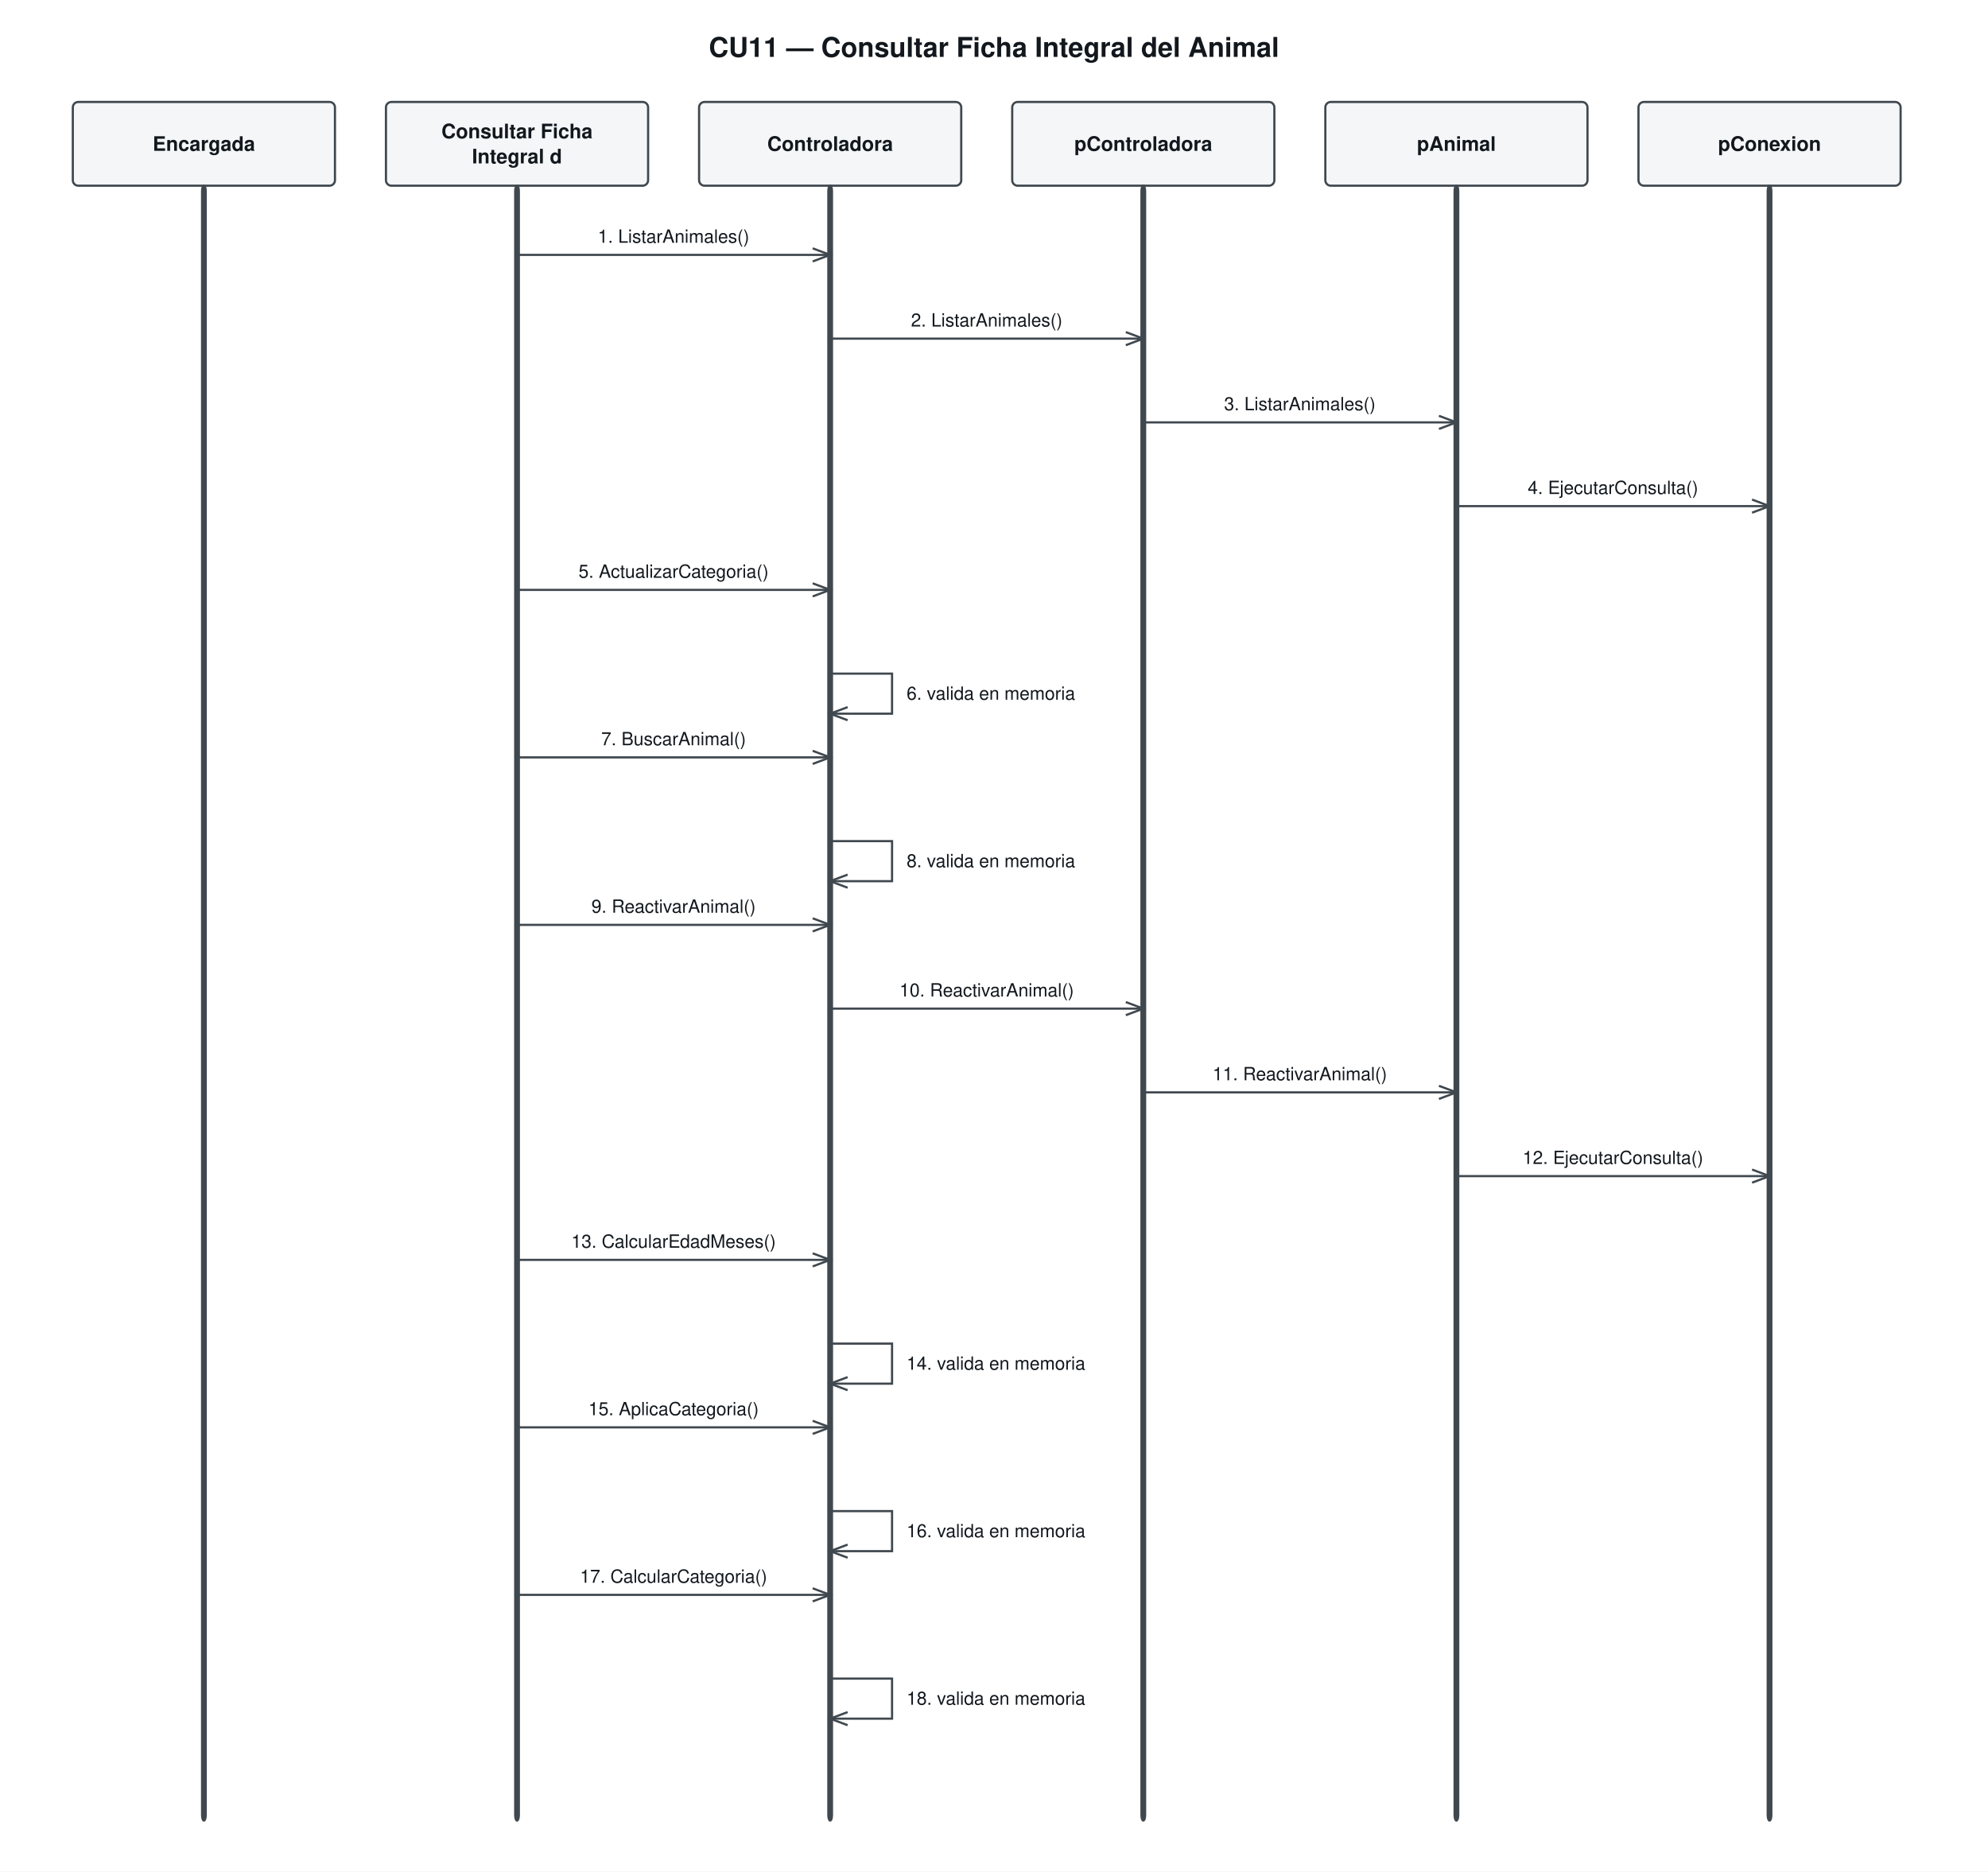
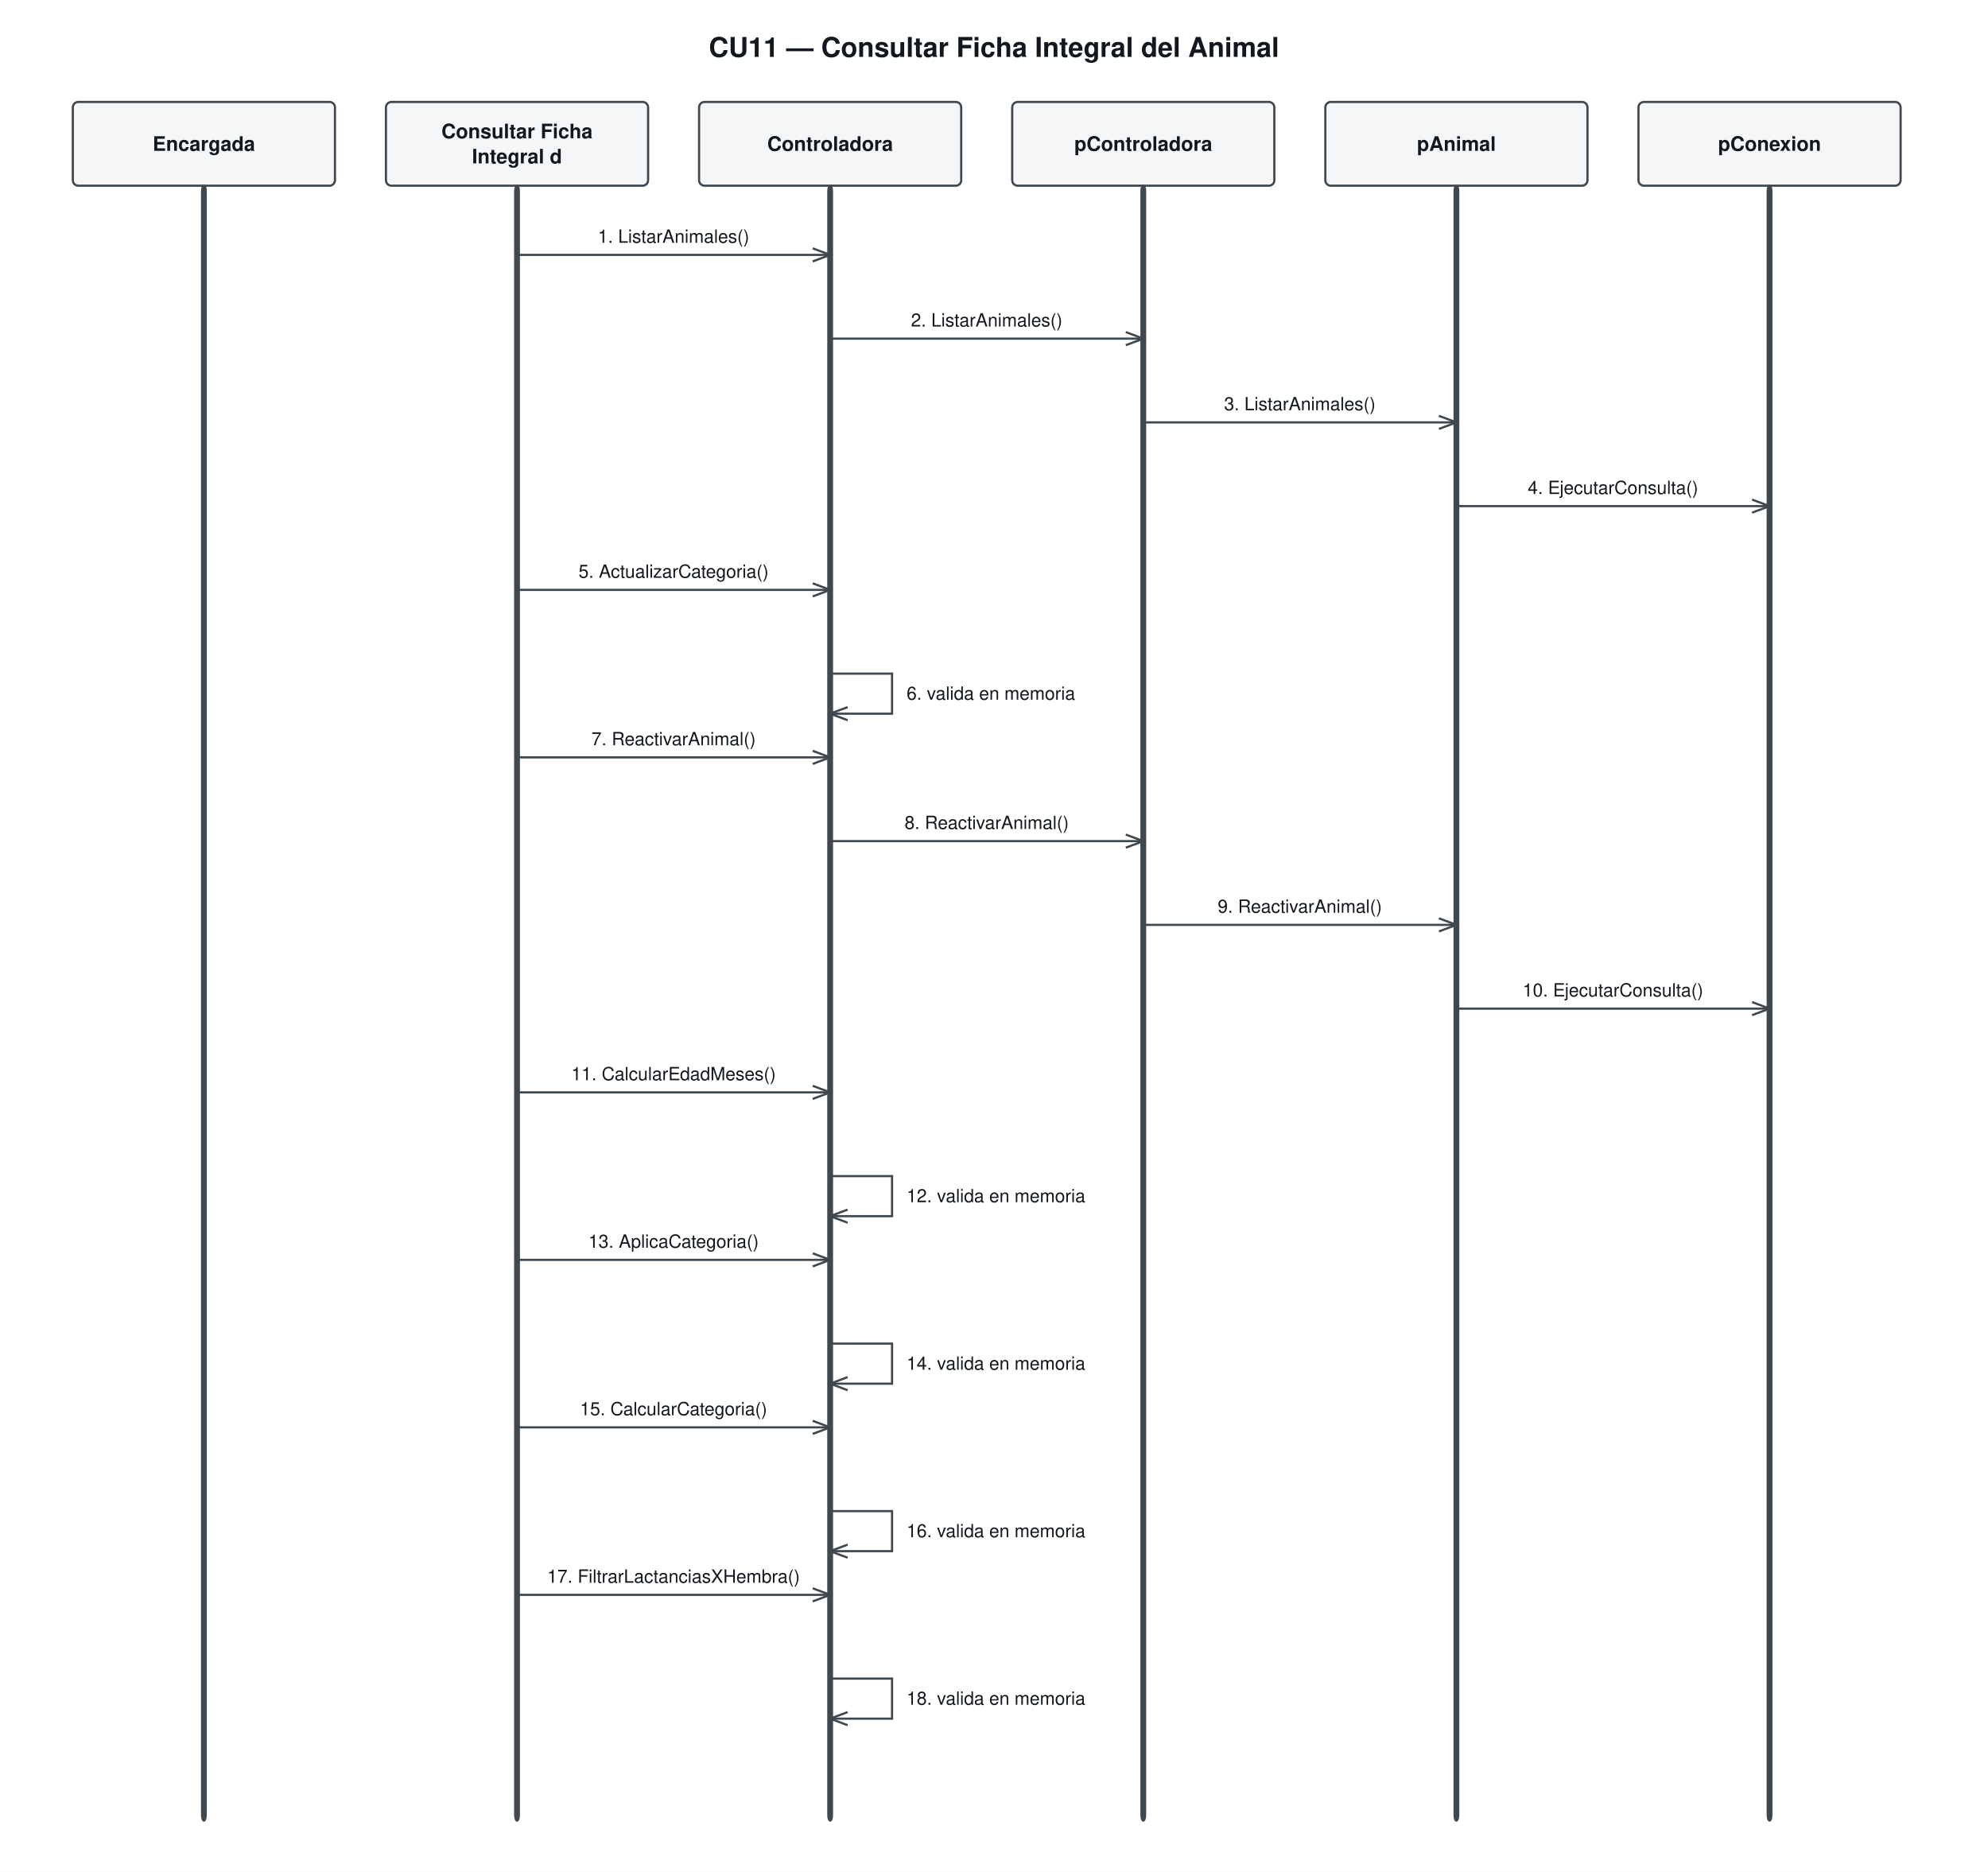
<svg xmlns="http://www.w3.org/2000/svg" width="1092" height="1028" viewBox="0 0 1092 1028">
  <rect width="100%" height="100%" fill="#ffffff" />
  <text x="546.0" y="26.0" font-family="Helvetica, Arial, sans-serif" font-size="15" font-weight="600" fill="#12181d" text-anchor="middle" dominant-baseline="middle">CU11 — Consultar Ficha Integral del Animal</text>
  <rect x="40.0" y="56.0" width="144.0" height="46.0" rx="3" fill="#f4f6f8" stroke="#40484f" stroke-width="1.2" />
  <text x="112.0" y="79.0" font-family="Helvetica, Arial, sans-serif" font-size="11" font-weight="600" fill="#12181d" text-anchor="middle" dominant-baseline="middle">Encargada</text>
  <rect x="111.0" y="102.0" width="2.0" height="898.0" rx="3" fill="#40484f" stroke="#40484f" stroke-width="1.2" />
  <rect x="212.0" y="56.0" width="144.0" height="46.0" rx="3" fill="#f4f6f8" stroke="#40484f" stroke-width="1.2" />
  <text x="284.0" y="72.1" font-family="Helvetica, Arial, sans-serif" font-size="11" font-weight="600" fill="#12181d" text-anchor="middle" dominant-baseline="middle">Consultar Ficha</text>
  <text x="284.0" y="85.9" font-family="Helvetica, Arial, sans-serif" font-size="11" font-weight="600" fill="#12181d" text-anchor="middle" dominant-baseline="middle">Integral d</text>
  <rect x="283.0" y="102.0" width="2.0" height="898.0" rx="3" fill="#40484f" stroke="#40484f" stroke-width="1.2" />
  <rect x="384.0" y="56.0" width="144.0" height="46.0" rx="3" fill="#f4f6f8" stroke="#40484f" stroke-width="1.2" />
  <text x="456.0" y="79.0" font-family="Helvetica, Arial, sans-serif" font-size="11" font-weight="600" fill="#12181d" text-anchor="middle" dominant-baseline="middle">Controladora</text>
  <rect x="455.0" y="102.0" width="2.0" height="898.0" rx="3" fill="#40484f" stroke="#40484f" stroke-width="1.2" />
  <rect x="556.0" y="56.0" width="144.0" height="46.0" rx="3" fill="#f4f6f8" stroke="#40484f" stroke-width="1.2" />
  <text x="628.0" y="79.0" font-family="Helvetica, Arial, sans-serif" font-size="11" font-weight="600" fill="#12181d" text-anchor="middle" dominant-baseline="middle">pControladora</text>
  <rect x="627.0" y="102.0" width="2.0" height="898.0" rx="3" fill="#40484f" stroke="#40484f" stroke-width="1.2" />
  <rect x="728.0" y="56.0" width="144.0" height="46.0" rx="3" fill="#f4f6f8" stroke="#40484f" stroke-width="1.2" />
  <text x="800.0" y="79.0" font-family="Helvetica, Arial, sans-serif" font-size="11" font-weight="600" fill="#12181d" text-anchor="middle" dominant-baseline="middle">pAnimal</text>
  <rect x="799.0" y="102.0" width="2.0" height="898.0" rx="3" fill="#40484f" stroke="#40484f" stroke-width="1.2" />
  <rect x="900.0" y="56.0" width="144.0" height="46.0" rx="3" fill="#f4f6f8" stroke="#40484f" stroke-width="1.2" />
  <text x="972.0" y="79.0" font-family="Helvetica, Arial, sans-serif" font-size="11" font-weight="600" fill="#12181d" text-anchor="middle" dominant-baseline="middle">pConexion</text>
  <rect x="971.0" y="102.0" width="2.0" height="898.0" rx="3" fill="#40484f" stroke="#40484f" stroke-width="1.2" />
  <line x1="284.0" y1="140.0" x2="456.0" y2="140.0" stroke="#40484f" stroke-width="1.2" />
  <path d="M 446.4 143.6 L 456.0 140.0 L 446.4 136.4" fill="none" stroke="#40484f" stroke-width="1.2" />
  <text x="370.0" y="130.0" font-family="Helvetica, Arial, sans-serif" font-size="10" fill="#12181d" text-anchor="middle" dominant-baseline="middle">1. ListarAnimales()</text>
  <line x1="456.0" y1="186.0" x2="628.0" y2="186.0" stroke="#40484f" stroke-width="1.2" />
  <path d="M 618.4 189.6 L 628.0 186.0 L 618.4 182.4" fill="none" stroke="#40484f" stroke-width="1.2" />
  <text x="542.0" y="176.0" font-family="Helvetica, Arial, sans-serif" font-size="10" fill="#12181d" text-anchor="middle" dominant-baseline="middle">2. ListarAnimales()</text>
  <line x1="628.0" y1="232.0" x2="800.0" y2="232.0" stroke="#40484f" stroke-width="1.2" />
  <path d="M 790.4 235.6 L 800.0 232.0 L 790.4 228.4" fill="none" stroke="#40484f" stroke-width="1.2" />
  <text x="714.0" y="222.0" font-family="Helvetica, Arial, sans-serif" font-size="10" fill="#12181d" text-anchor="middle" dominant-baseline="middle">3. ListarAnimales()</text>
  <line x1="800.0" y1="278.0" x2="972.0" y2="278.0" stroke="#40484f" stroke-width="1.2" />
  <path d="M 962.4 281.6 L 972.0 278.0 L 962.4 274.4" fill="none" stroke="#40484f" stroke-width="1.2" />
  <text x="886.0" y="268.0" font-family="Helvetica, Arial, sans-serif" font-size="10" fill="#12181d" text-anchor="middle" dominant-baseline="middle">4. EjecutarConsulta()</text>
  <line x1="284.0" y1="324.0" x2="456.0" y2="324.0" stroke="#40484f" stroke-width="1.2" />
  <path d="M 446.4 327.6 L 456.0 324.0 L 446.4 320.4" fill="none" stroke="#40484f" stroke-width="1.2" />
  <text x="370.0" y="314.0" font-family="Helvetica, Arial, sans-serif" font-size="10" fill="#12181d" text-anchor="middle" dominant-baseline="middle">5. ActualizarCategoria()</text>
  <path d="M 456.0 370.0 h 34 v 22 h -34" fill="none" stroke="#40484f" stroke-width="1.2" />
  <path d="M 465.6 388.4 L 456.0 392.0 L 465.6 395.6" fill="none" stroke="#40484f" stroke-width="1.2" />
  <text x="498.0" y="381.0" font-family="Helvetica, Arial, sans-serif" font-size="10" fill="#12181d" text-anchor="start" dominant-baseline="middle">6. valida en memoria</text>
  <line x1="284.0" y1="416.0" x2="456.0" y2="416.0" stroke="#40484f" stroke-width="1.2" />
  <path d="M 446.4 419.6 L 456.0 416.0 L 446.4 412.4" fill="none" stroke="#40484f" stroke-width="1.2" />
-   <text x="370.0" y="406.0" font-family="Helvetica, Arial, sans-serif" font-size="10" fill="#12181d" text-anchor="middle" dominant-baseline="middle">7. BuscarAnimal()</text>
-   <path d="M 456.0 462.0 h 34 v 22 h -34" fill="none" stroke="#40484f" stroke-width="1.2" />
-   <path d="M 465.6 480.4 L 456.0 484.0 L 465.6 487.6" fill="none" stroke="#40484f" stroke-width="1.2" />
-   <text x="498.0" y="473.0" font-family="Helvetica, Arial, sans-serif" font-size="10" fill="#12181d" text-anchor="start" dominant-baseline="middle">8. valida en memoria</text>
-   <line x1="284.0" y1="508.0" x2="456.0" y2="508.0" stroke="#40484f" stroke-width="1.2" />
-   <path d="M 446.4 511.6 L 456.0 508.0 L 446.4 504.4" fill="none" stroke="#40484f" stroke-width="1.2" />
-   <text x="370.0" y="498.0" font-family="Helvetica, Arial, sans-serif" font-size="10" fill="#12181d" text-anchor="middle" dominant-baseline="middle">9. ReactivarAnimal()</text>
-   <line x1="456.0" y1="554.0" x2="628.0" y2="554.0" stroke="#40484f" stroke-width="1.2" />
-   <path d="M 618.4 557.6 L 628.0 554.0 L 618.4 550.4" fill="none" stroke="#40484f" stroke-width="1.2" />
-   <text x="542.0" y="544.0" font-family="Helvetica, Arial, sans-serif" font-size="10" fill="#12181d" text-anchor="middle" dominant-baseline="middle">10. ReactivarAnimal()</text>
-   <line x1="628.0" y1="600.0" x2="800.0" y2="600.0" stroke="#40484f" stroke-width="1.2" />
-   <path d="M 790.4 603.6 L 800.0 600.0 L 790.4 596.4" fill="none" stroke="#40484f" stroke-width="1.2" />
-   <text x="714.0" y="590.0" font-family="Helvetica, Arial, sans-serif" font-size="10" fill="#12181d" text-anchor="middle" dominant-baseline="middle">11. ReactivarAnimal()</text>
-   <line x1="800.0" y1="646.0" x2="972.0" y2="646.0" stroke="#40484f" stroke-width="1.2" />
-   <path d="M 962.4 649.6 L 972.0 646.0 L 962.4 642.4" fill="none" stroke="#40484f" stroke-width="1.2" />
-   <text x="886.0" y="636.0" font-family="Helvetica, Arial, sans-serif" font-size="10" fill="#12181d" text-anchor="middle" dominant-baseline="middle">12. EjecutarConsulta()</text>
+   <text x="370.0" y="406.0" font-family="Helvetica, Arial, sans-serif" font-size="10" fill="#12181d" text-anchor="middle" dominant-baseline="middle">7. ReactivarAnimal()</text>
+   <line x1="456.0" y1="462.0" x2="628.0" y2="462.0" stroke="#40484f" stroke-width="1.2" />
+   <path d="M 618.4 465.6 L 628.0 462.0 L 618.4 458.4" fill="none" stroke="#40484f" stroke-width="1.2" />
+   <text x="542.0" y="452.0" font-family="Helvetica, Arial, sans-serif" font-size="10" fill="#12181d" text-anchor="middle" dominant-baseline="middle">8. ReactivarAnimal()</text>
+   <line x1="628.0" y1="508.0" x2="800.0" y2="508.0" stroke="#40484f" stroke-width="1.2" />
+   <path d="M 790.4 511.6 L 800.0 508.0 L 790.4 504.4" fill="none" stroke="#40484f" stroke-width="1.2" />
+   <text x="714.0" y="498.0" font-family="Helvetica, Arial, sans-serif" font-size="10" fill="#12181d" text-anchor="middle" dominant-baseline="middle">9. ReactivarAnimal()</text>
+   <line x1="800.0" y1="554.0" x2="972.0" y2="554.0" stroke="#40484f" stroke-width="1.2" />
+   <path d="M 962.4 557.6 L 972.0 554.0 L 962.4 550.4" fill="none" stroke="#40484f" stroke-width="1.2" />
+   <text x="886.0" y="544.0" font-family="Helvetica, Arial, sans-serif" font-size="10" fill="#12181d" text-anchor="middle" dominant-baseline="middle">10. EjecutarConsulta()</text>
+   <line x1="284.0" y1="600.0" x2="456.0" y2="600.0" stroke="#40484f" stroke-width="1.2" />
+   <path d="M 446.4 603.6 L 456.0 600.0 L 446.4 596.4" fill="none" stroke="#40484f" stroke-width="1.2" />
+   <text x="370.0" y="590.0" font-family="Helvetica, Arial, sans-serif" font-size="10" fill="#12181d" text-anchor="middle" dominant-baseline="middle">11. CalcularEdadMeses()</text>
+   <path d="M 456.0 646.0 h 34 v 22 h -34" fill="none" stroke="#40484f" stroke-width="1.2" />
+   <path d="M 465.6 664.4 L 456.0 668.0 L 465.6 671.6" fill="none" stroke="#40484f" stroke-width="1.2" />
+   <text x="498.0" y="657.0" font-family="Helvetica, Arial, sans-serif" font-size="10" fill="#12181d" text-anchor="start" dominant-baseline="middle">12. valida en memoria</text>
  <line x1="284.0" y1="692.0" x2="456.0" y2="692.0" stroke="#40484f" stroke-width="1.2" />
  <path d="M 446.4 695.6 L 456.0 692.0 L 446.4 688.4" fill="none" stroke="#40484f" stroke-width="1.2" />
-   <text x="370.0" y="682.0" font-family="Helvetica, Arial, sans-serif" font-size="10" fill="#12181d" text-anchor="middle" dominant-baseline="middle">13. CalcularEdadMeses()</text>
+   <text x="370.0" y="682.0" font-family="Helvetica, Arial, sans-serif" font-size="10" fill="#12181d" text-anchor="middle" dominant-baseline="middle">13. AplicaCategoria()</text>
  <path d="M 456.0 738.0 h 34 v 22 h -34" fill="none" stroke="#40484f" stroke-width="1.2" />
  <path d="M 465.6 756.4 L 456.0 760.0 L 465.6 763.6" fill="none" stroke="#40484f" stroke-width="1.2" />
  <text x="498.0" y="749.0" font-family="Helvetica, Arial, sans-serif" font-size="10" fill="#12181d" text-anchor="start" dominant-baseline="middle">14. valida en memoria</text>
  <line x1="284.0" y1="784.0" x2="456.0" y2="784.0" stroke="#40484f" stroke-width="1.2" />
  <path d="M 446.4 787.6 L 456.0 784.0 L 446.4 780.4" fill="none" stroke="#40484f" stroke-width="1.2" />
-   <text x="370.0" y="774.0" font-family="Helvetica, Arial, sans-serif" font-size="10" fill="#12181d" text-anchor="middle" dominant-baseline="middle">15. AplicaCategoria()</text>
+   <text x="370.0" y="774.0" font-family="Helvetica, Arial, sans-serif" font-size="10" fill="#12181d" text-anchor="middle" dominant-baseline="middle">15. CalcularCategoria()</text>
  <path d="M 456.0 830.0 h 34 v 22 h -34" fill="none" stroke="#40484f" stroke-width="1.2" />
  <path d="M 465.6 848.4 L 456.0 852.0 L 465.6 855.6" fill="none" stroke="#40484f" stroke-width="1.2" />
  <text x="498.0" y="841.0" font-family="Helvetica, Arial, sans-serif" font-size="10" fill="#12181d" text-anchor="start" dominant-baseline="middle">16. valida en memoria</text>
  <line x1="284.0" y1="876.0" x2="456.0" y2="876.0" stroke="#40484f" stroke-width="1.2" />
  <path d="M 446.4 879.6 L 456.0 876.0 L 446.4 872.4" fill="none" stroke="#40484f" stroke-width="1.2" />
-   <text x="370.0" y="866.0" font-family="Helvetica, Arial, sans-serif" font-size="10" fill="#12181d" text-anchor="middle" dominant-baseline="middle">17. CalcularCategoria()</text>
+   <text x="370.0" y="866.0" font-family="Helvetica, Arial, sans-serif" font-size="10" fill="#12181d" text-anchor="middle" dominant-baseline="middle">17. FiltrarLactanciasXHembra()</text>
  <path d="M 456.0 922.0 h 34 v 22 h -34" fill="none" stroke="#40484f" stroke-width="1.2" />
  <path d="M 465.6 940.4 L 456.0 944.0 L 465.6 947.6" fill="none" stroke="#40484f" stroke-width="1.2" />
  <text x="498.0" y="933.0" font-family="Helvetica, Arial, sans-serif" font-size="10" fill="#12181d" text-anchor="start" dominant-baseline="middle">18. valida en memoria</text>
</svg>
